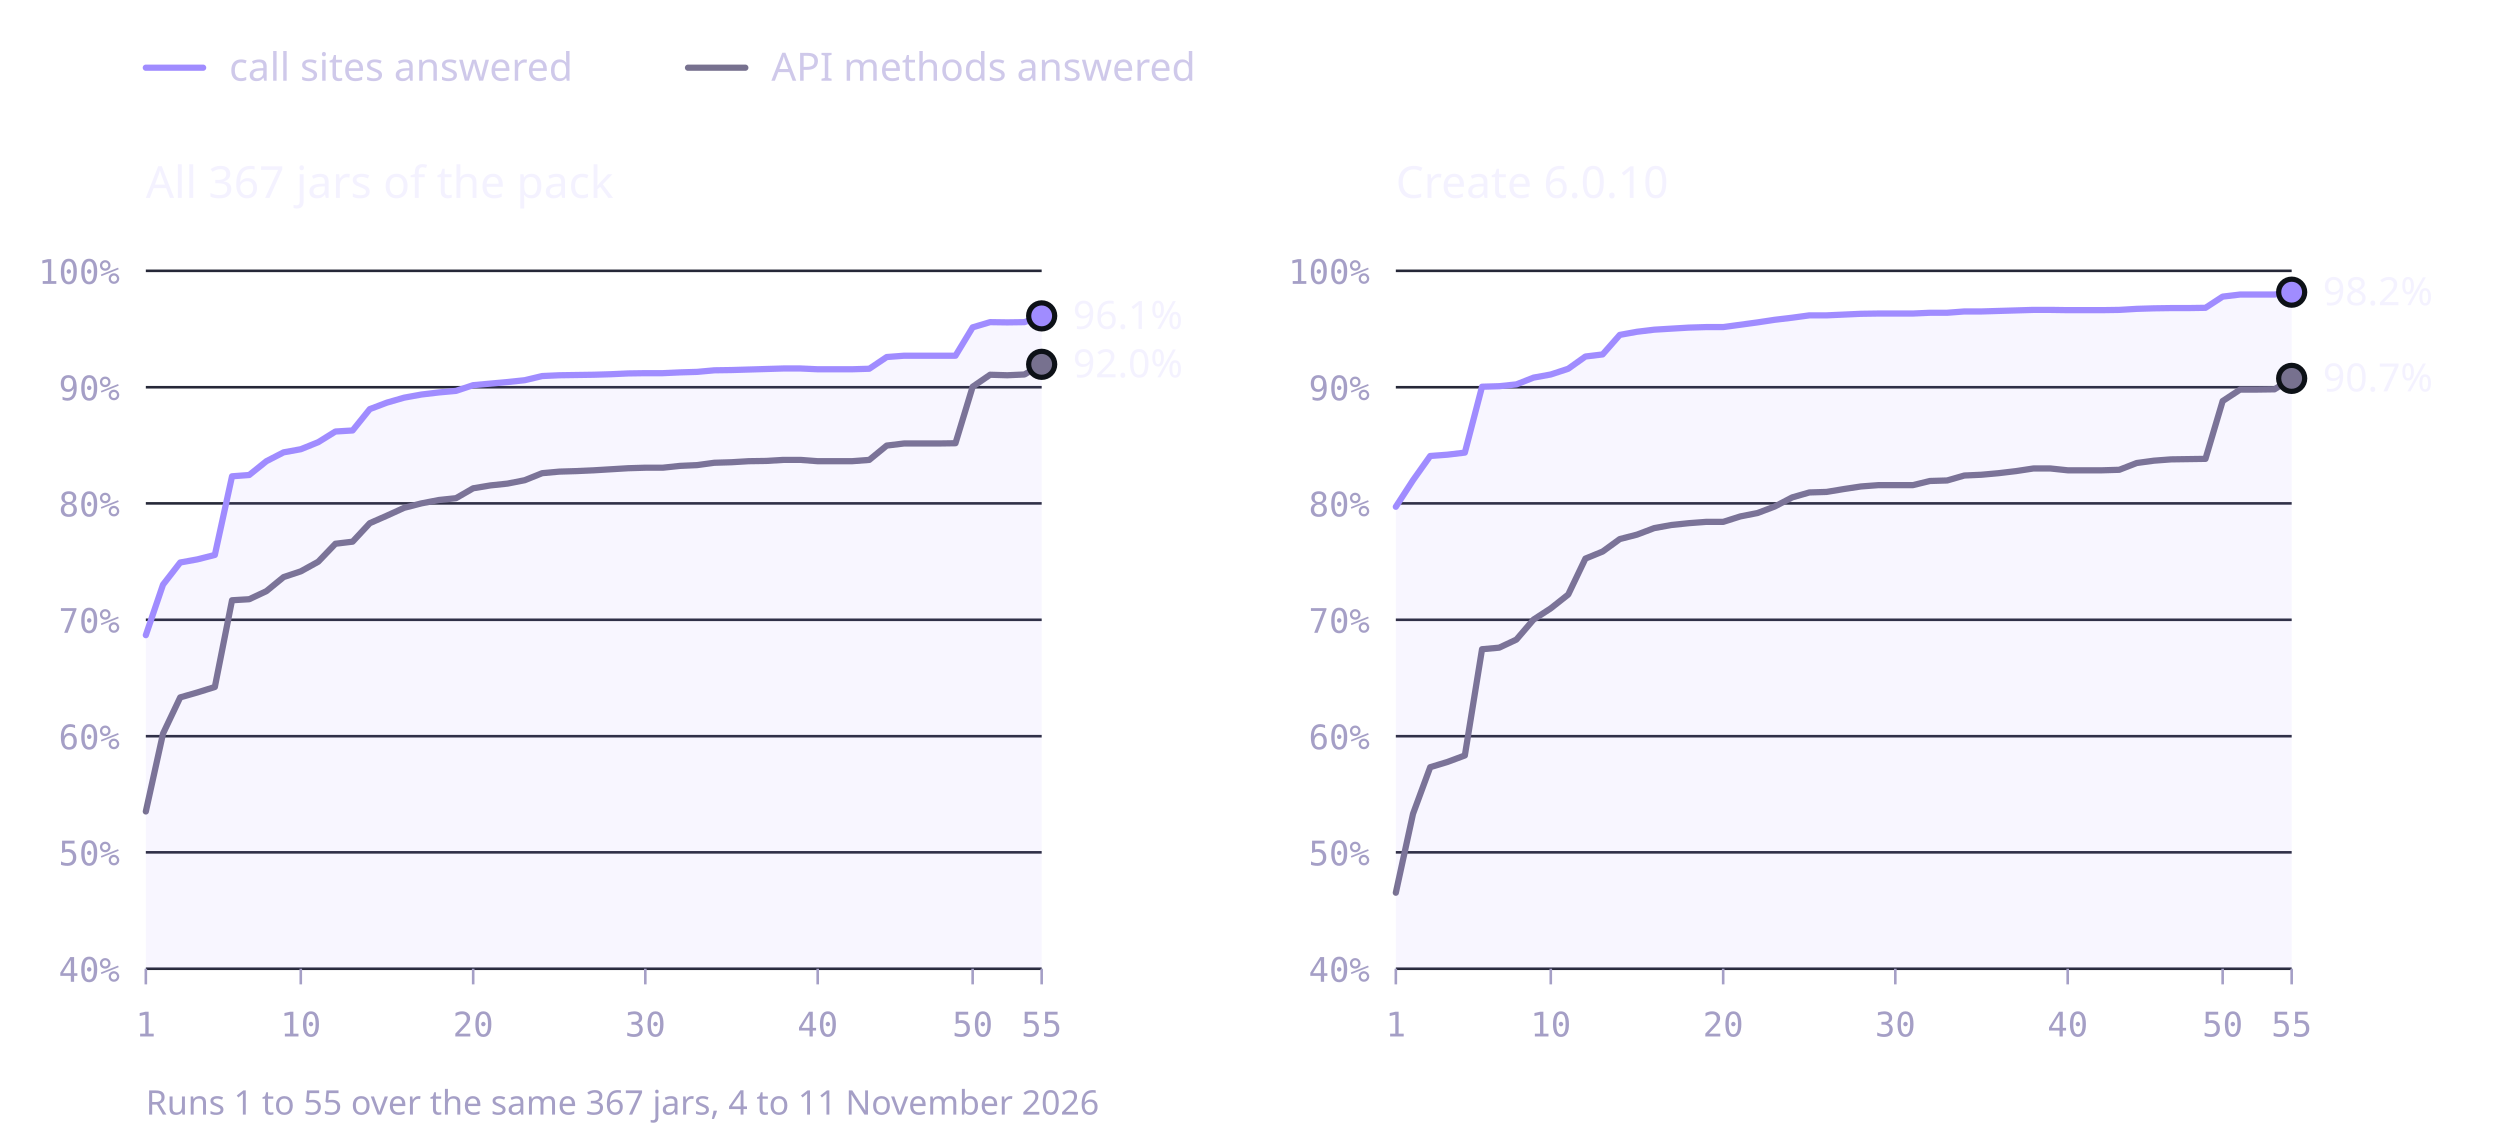
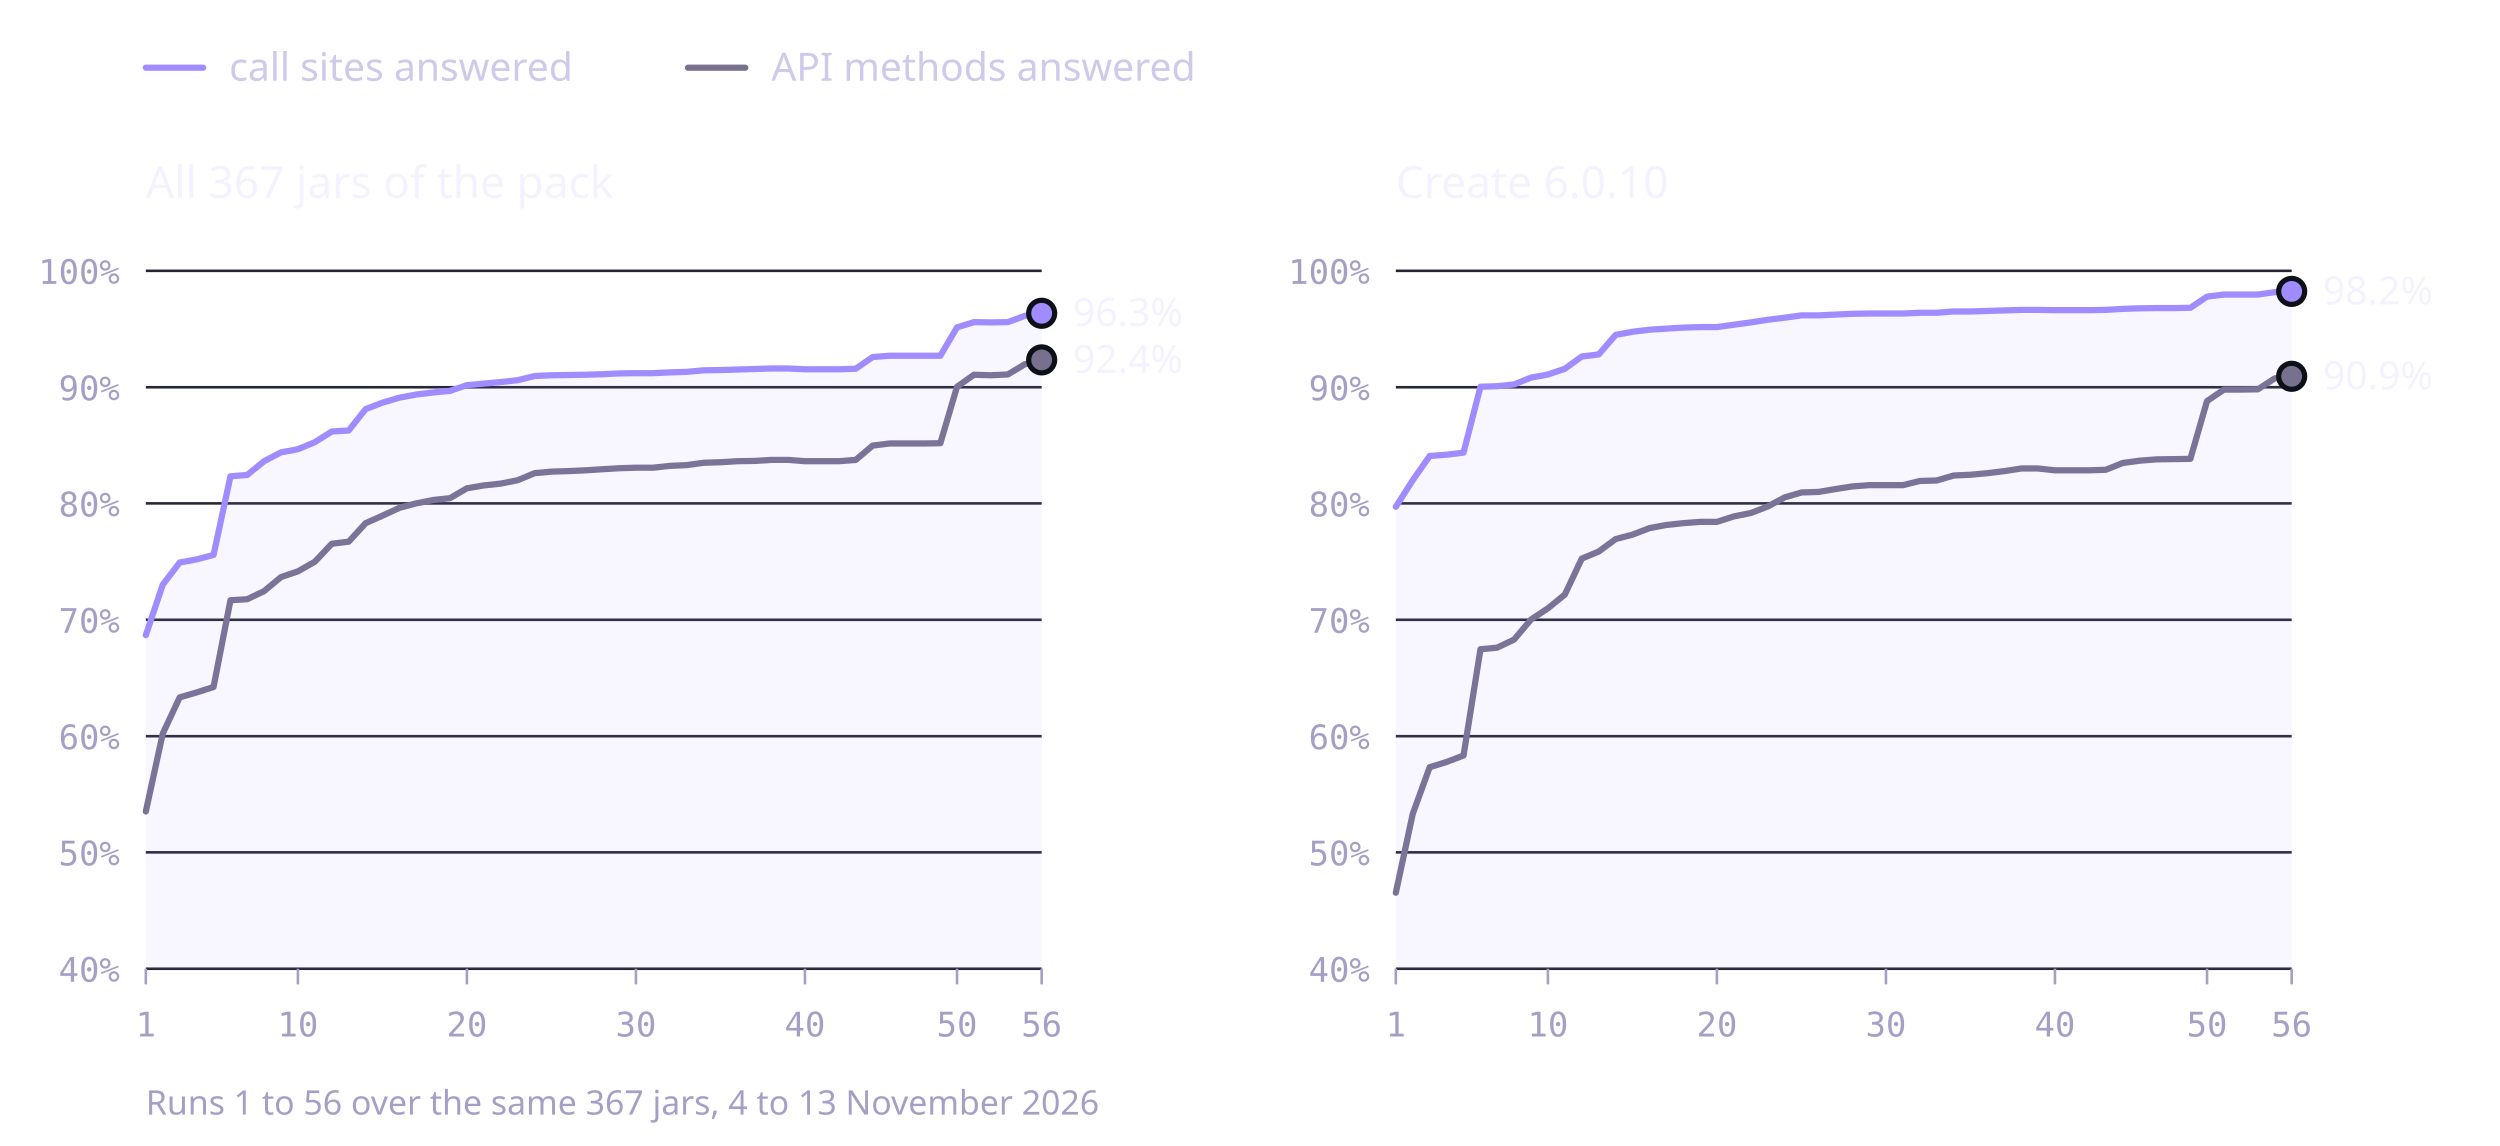
<svg xmlns="http://www.w3.org/2000/svg" viewBox="0 0 960 440" width="960" height="440" role="img" aria-labelledby="t d">
  <line x1="56" y1="26" x2="78" y2="26" stroke="#a08cff" stroke-width="2.4" stroke-linecap="round" />
  <text x="88.0" y="31.0" font-family="'HZ Geist', sans-serif" font-weight="400" font-size="15" fill="#cfc9ea">call sites answered</text>
  <line x1="264.2" y1="26" x2="286.2" y2="26" stroke="#77718f" stroke-width="2.4" stroke-linecap="round" />
  <text x="296.2" y="31.0" font-family="'HZ Geist', sans-serif" font-weight="400" font-size="15" fill="#cfc9ea">API methods answered</text>
  <text x="56.0" y="76.0" font-family="'HZ Geist Medium', sans-serif" font-weight="500" font-size="17" fill="#f4f2ff">All 367 jars of the pack</text>
  <line x1="56" y1="372.0" x2="400" y2="372.0" stroke="#262838" stroke-width="1" />
  <text x="46.0" y="377.0" font-family="'HZ Geist Mono', ui-monospace, monospace" font-weight="400" font-size="13" fill="#a59fc6" text-anchor="end">40%</text>
  <line x1="56" y1="327.3" x2="400" y2="327.3" stroke="#262838" stroke-width="1" />
  <text x="46.0" y="332.3" font-family="'HZ Geist Mono', ui-monospace, monospace" font-weight="400" font-size="13" fill="#a59fc6" text-anchor="end">50%</text>
  <line x1="56" y1="282.7" x2="400" y2="282.7" stroke="#262838" stroke-width="1" />
  <text x="46.0" y="287.7" font-family="'HZ Geist Mono', ui-monospace, monospace" font-weight="400" font-size="13" fill="#a59fc6" text-anchor="end">60%</text>
  <line x1="56" y1="238.0" x2="400" y2="238.0" stroke="#262838" stroke-width="1" />
  <text x="46.0" y="243.0" font-family="'HZ Geist Mono', ui-monospace, monospace" font-weight="400" font-size="13" fill="#a59fc6" text-anchor="end">70%</text>
  <line x1="56" y1="193.3" x2="400" y2="193.3" stroke="#262838" stroke-width="1" />
  <text x="46.0" y="198.3" font-family="'HZ Geist Mono', ui-monospace, monospace" font-weight="400" font-size="13" fill="#a59fc6" text-anchor="end">80%</text>
  <line x1="56" y1="148.7" x2="400" y2="148.7" stroke="#262838" stroke-width="1" />
  <text x="46.0" y="153.7" font-family="'HZ Geist Mono', ui-monospace, monospace" font-weight="400" font-size="13" fill="#a59fc6" text-anchor="end">90%</text>
  <line x1="56" y1="104.0" x2="400" y2="104.0" stroke="#262838" stroke-width="1" />
  <text x="46.0" y="109.0" font-family="'HZ Geist Mono', ui-monospace, monospace" font-weight="400" font-size="13" fill="#a59fc6" text-anchor="end">100%</text>
  <line x1="56.0" y1="372" x2="56.0" y2="378" stroke="#a59fc6" stroke-width="1" />
  <text x="56.0" y="398.0" font-family="'HZ Geist Mono', ui-monospace, monospace" font-weight="400" font-size="13" fill="#a59fc6" text-anchor="middle">1</text>
-   <line x1="115.5" y1="372" x2="115.5" y2="378" stroke="#a59fc6" stroke-width="1" />
-   <text x="115.5" y="398.0" font-family="'HZ Geist Mono', ui-monospace, monospace" font-weight="400" font-size="13" fill="#a59fc6" text-anchor="middle">10</text>
-   <line x1="181.7" y1="372" x2="181.7" y2="378" stroke="#a59fc6" stroke-width="1" />
-   <text x="181.7" y="398.0" font-family="'HZ Geist Mono', ui-monospace, monospace" font-weight="400" font-size="13" fill="#a59fc6" text-anchor="middle">20</text>
-   <line x1="247.8" y1="372" x2="247.8" y2="378" stroke="#a59fc6" stroke-width="1" />
-   <text x="247.8" y="398.0" font-family="'HZ Geist Mono', ui-monospace, monospace" font-weight="400" font-size="13" fill="#a59fc6" text-anchor="middle">30</text>
-   <line x1="314.0" y1="372" x2="314.0" y2="378" stroke="#a59fc6" stroke-width="1" />
-   <text x="314.0" y="398.0" font-family="'HZ Geist Mono', ui-monospace, monospace" font-weight="400" font-size="13" fill="#a59fc6" text-anchor="middle">40</text>
-   <line x1="373.5" y1="372" x2="373.5" y2="378" stroke="#a59fc6" stroke-width="1" />
-   <text x="373.5" y="398.0" font-family="'HZ Geist Mono', ui-monospace, monospace" font-weight="400" font-size="13" fill="#a59fc6" text-anchor="middle">50</text>
+   <line x1="114.4" y1="372" x2="114.4" y2="378" stroke="#a59fc6" stroke-width="1" />
+   <text x="114.4" y="398.0" font-family="'HZ Geist Mono', ui-monospace, monospace" font-weight="400" font-size="13" fill="#a59fc6" text-anchor="middle">10</text>
+   <line x1="179.3" y1="372" x2="179.3" y2="378" stroke="#a59fc6" stroke-width="1" />
+   <text x="179.3" y="398.0" font-family="'HZ Geist Mono', ui-monospace, monospace" font-weight="400" font-size="13" fill="#a59fc6" text-anchor="middle">20</text>
+   <line x1="244.2" y1="372" x2="244.2" y2="378" stroke="#a59fc6" stroke-width="1" />
+   <text x="244.2" y="398.0" font-family="'HZ Geist Mono', ui-monospace, monospace" font-weight="400" font-size="13" fill="#a59fc6" text-anchor="middle">30</text>
+   <line x1="309.1" y1="372" x2="309.1" y2="378" stroke="#a59fc6" stroke-width="1" />
+   <text x="309.1" y="398.0" font-family="'HZ Geist Mono', ui-monospace, monospace" font-weight="400" font-size="13" fill="#a59fc6" text-anchor="middle">40</text>
+   <line x1="367.5" y1="372" x2="367.5" y2="378" stroke="#a59fc6" stroke-width="1" />
+   <text x="367.5" y="398.0" font-family="'HZ Geist Mono', ui-monospace, monospace" font-weight="400" font-size="13" fill="#a59fc6" text-anchor="middle">50</text>
  <line x1="400.0" y1="372" x2="400.0" y2="378" stroke="#a59fc6" stroke-width="1" />
-   <text x="400.0" y="398.0" font-family="'HZ Geist Mono', ui-monospace, monospace" font-weight="400" font-size="13" fill="#a59fc6" text-anchor="middle">55</text>
-   <polyline points="56.0,311.6 62.6,281.7 69.2,267.8 75.8,265.9 82.5,263.8 89.1,230.5 95.7,230.1 102.3,227.0 108.9,221.6 115.5,219.4 122.2,215.7 128.8,208.8 135.4,208.0 142.0,200.9 148.6,198.0 155.2,195.0 161.8,193.3 168.5,192.0 175.1,191.3 181.7,187.5 188.3,186.4 194.9,185.7 201.5,184.4 208.2,181.7 214.8,181.1 221.4,180.9 228.0,180.6 234.6,180.2 241.2,179.8 247.8,179.6 254.5,179.6 261.1,178.9 267.7,178.6 274.3,177.7 280.9,177.5 287.5,177.1 294.2,177.0 300.8,176.6 307.4,176.6 314.0,177.1 320.6,177.1 327.2,177.1 333.8,176.6 340.5,171.1 347.1,170.3 353.7,170.3 360.3,170.3 366.9,170.2 373.5,148.5 380.2,143.9 386.8,144.1 393.4,143.8 400.0,139.9" fill="none" stroke="#77718f" stroke-width="2.4" stroke-linejoin="round" stroke-linecap="round" />
-   <path d="M56.0,372 L56.0,243.9 L62.6,224.5 L69.2,216.0 L75.8,214.8 L82.5,213.1 L89.1,182.9 L95.7,182.4 L102.3,177.1 L108.9,173.7 L115.5,172.5 L122.2,169.8 L128.8,165.7 L135.4,165.3 L142.0,157.1 L148.6,154.6 L155.2,152.7 L161.8,151.5 L168.5,150.7 L175.1,150.1 L181.7,147.9 L188.3,147.3 L194.9,146.7 L201.5,146.0 L208.2,144.4 L214.8,144.1 L221.4,144.0 L228.0,143.9 L234.6,143.7 L241.2,143.4 L247.8,143.3 L254.5,143.3 L261.1,143.0 L267.7,142.8 L274.3,142.2 L280.9,142.1 L287.5,141.9 L294.2,141.7 L300.8,141.5 L307.4,141.5 L314.0,141.8 L320.6,141.8 L327.2,141.8 L333.8,141.6 L340.5,137.1 L347.1,136.6 L353.7,136.6 L360.3,136.6 L366.9,136.6 L373.5,125.7 L380.2,123.7 L386.8,123.8 L393.4,123.7 L400.0,121.3 L400.0,372 Z" fill="#a08cff" opacity="0.08" />
-   <polyline points="56.0,243.9 62.6,224.5 69.2,216.0 75.8,214.8 82.5,213.1 89.1,182.9 95.7,182.4 102.3,177.1 108.9,173.7 115.5,172.5 122.2,169.8 128.8,165.7 135.4,165.3 142.0,157.1 148.6,154.6 155.2,152.7 161.8,151.5 168.5,150.7 175.1,150.1 181.7,147.9 188.3,147.3 194.9,146.7 201.5,146.0 208.2,144.4 214.8,144.1 221.4,144.0 228.0,143.9 234.6,143.7 241.2,143.4 247.8,143.3 254.5,143.3 261.1,143.0 267.7,142.8 274.3,142.2 280.9,142.1 287.5,141.9 294.2,141.7 300.8,141.5 307.4,141.5 314.0,141.8 320.6,141.8 327.2,141.8 333.8,141.6 340.5,137.1 347.1,136.6 353.7,136.6 360.3,136.6 366.9,136.6 373.5,125.7 380.2,123.7 386.8,123.8 393.4,123.7 400.0,121.3" fill="none" stroke="#a08cff" stroke-width="2.4" stroke-linejoin="round" stroke-linecap="round" />
-   <circle cx="400.0" cy="121.3" r="5" fill="#a08cff" stroke="#0d1117" stroke-width="2" />
-   <circle cx="400.0" cy="139.9" r="5" fill="#77718f" stroke="#0d1117" stroke-width="2" />
-   <text x="412.0" y="126.3" font-family="'HZ Geist Medium', sans-serif" font-weight="500" font-size="15" fill="#f4f2ff">96.1%</text>
-   <text x="412.0" y="144.9" font-family="'HZ Geist Medium', sans-serif" font-weight="500" font-size="15" fill="#f4f2ff">92.0%</text>
+   <text x="400.0" y="398.0" font-family="'HZ Geist Mono', ui-monospace, monospace" font-weight="400" font-size="13" fill="#a59fc6" text-anchor="middle">56</text>
+   <polyline points="56.0,311.6 62.5,281.7 69.0,267.8 75.5,265.9 82.0,263.8 88.5,230.5 94.9,230.1 101.4,227.0 107.9,221.6 114.4,219.4 120.9,215.7 127.4,208.8 133.9,208.0 140.4,200.9 146.9,198.0 153.4,195.0 159.8,193.3 166.3,192.0 172.8,191.3 179.3,187.5 185.8,186.4 192.3,185.7 198.8,184.4 205.3,181.7 211.8,181.1 218.3,180.9 224.8,180.6 231.2,180.2 237.7,179.8 244.2,179.6 250.7,179.6 257.2,178.9 263.7,178.6 270.2,177.7 276.7,177.5 283.2,177.1 289.7,177.0 296.2,176.6 302.6,176.6 309.1,177.1 315.6,177.1 322.1,177.1 328.6,176.6 335.1,171.1 341.6,170.3 348.1,170.3 354.6,170.3 361.1,170.2 367.5,148.5 374.0,143.9 380.5,144.1 387.0,143.8 393.5,139.9 400.0,138.2" fill="none" stroke="#77718f" stroke-width="2.4" stroke-linejoin="round" stroke-linecap="round" />
+   <path d="M56.0,372 L56.0,243.9 L62.5,224.5 L69.0,216.0 L75.5,214.8 L82.0,213.1 L88.5,182.9 L94.9,182.4 L101.4,177.1 L107.9,173.7 L114.4,172.5 L120.9,169.8 L127.4,165.7 L133.9,165.3 L140.4,157.1 L146.9,154.6 L153.4,152.7 L159.8,151.5 L166.3,150.7 L172.8,150.1 L179.3,147.9 L185.8,147.3 L192.3,146.7 L198.8,146.0 L205.3,144.4 L211.8,144.1 L218.3,144.0 L224.8,143.9 L231.2,143.7 L237.7,143.4 L244.2,143.3 L250.7,143.3 L257.2,143.0 L263.7,142.8 L270.2,142.2 L276.7,142.1 L283.2,141.9 L289.7,141.7 L296.2,141.5 L302.6,141.5 L309.1,141.8 L315.6,141.8 L322.1,141.8 L328.6,141.6 L335.1,137.1 L341.6,136.6 L348.1,136.6 L354.6,136.6 L361.1,136.6 L367.5,125.7 L374.0,123.7 L380.5,123.8 L387.0,123.7 L393.5,121.3 L400.0,120.3 L400.0,372 Z" fill="#a08cff" opacity="0.08" />
+   <polyline points="56.0,243.9 62.5,224.5 69.0,216.0 75.5,214.8 82.0,213.1 88.5,182.9 94.9,182.4 101.4,177.1 107.9,173.7 114.4,172.5 120.9,169.8 127.4,165.7 133.9,165.3 140.4,157.1 146.9,154.6 153.4,152.7 159.8,151.5 166.3,150.7 172.8,150.1 179.3,147.9 185.8,147.3 192.3,146.7 198.8,146.0 205.3,144.4 211.8,144.1 218.3,144.0 224.8,143.9 231.2,143.7 237.7,143.4 244.2,143.3 250.7,143.3 257.2,143.0 263.7,142.8 270.2,142.2 276.7,142.1 283.2,141.9 289.7,141.7 296.2,141.5 302.6,141.5 309.1,141.8 315.6,141.8 322.1,141.8 328.6,141.6 335.1,137.1 341.6,136.6 348.1,136.6 354.6,136.6 361.1,136.6 367.5,125.7 374.0,123.7 380.5,123.8 387.0,123.7 393.5,121.3 400.0,120.3" fill="none" stroke="#a08cff" stroke-width="2.4" stroke-linejoin="round" stroke-linecap="round" />
+   <circle cx="400.0" cy="120.3" r="5" fill="#a08cff" stroke="#0d1117" stroke-width="2" />
+   <circle cx="400.0" cy="138.2" r="5" fill="#77718f" stroke="#0d1117" stroke-width="2" />
+   <text x="412.0" y="125.2" font-family="'HZ Geist Medium', sans-serif" font-weight="500" font-size="15" fill="#f4f2ff">96.3%</text>
+   <text x="412.0" y="143.2" font-family="'HZ Geist Medium', sans-serif" font-weight="500" font-size="15" fill="#f4f2ff">92.4%</text>
  <text x="536.0" y="76.0" font-family="'HZ Geist Medium', sans-serif" font-weight="500" font-size="17" fill="#f4f2ff">Create 6.0.10</text>
  <line x1="536" y1="372.0" x2="880" y2="372.0" stroke="#262838" stroke-width="1" />
  <text x="526.0" y="377.0" font-family="'HZ Geist Mono', ui-monospace, monospace" font-weight="400" font-size="13" fill="#a59fc6" text-anchor="end">40%</text>
  <line x1="536" y1="327.3" x2="880" y2="327.3" stroke="#262838" stroke-width="1" />
  <text x="526.0" y="332.3" font-family="'HZ Geist Mono', ui-monospace, monospace" font-weight="400" font-size="13" fill="#a59fc6" text-anchor="end">50%</text>
  <line x1="536" y1="282.7" x2="880" y2="282.7" stroke="#262838" stroke-width="1" />
  <text x="526.0" y="287.7" font-family="'HZ Geist Mono', ui-monospace, monospace" font-weight="400" font-size="13" fill="#a59fc6" text-anchor="end">60%</text>
  <line x1="536" y1="238.0" x2="880" y2="238.0" stroke="#262838" stroke-width="1" />
  <text x="526.0" y="243.0" font-family="'HZ Geist Mono', ui-monospace, monospace" font-weight="400" font-size="13" fill="#a59fc6" text-anchor="end">70%</text>
  <line x1="536" y1="193.3" x2="880" y2="193.3" stroke="#262838" stroke-width="1" />
  <text x="526.0" y="198.3" font-family="'HZ Geist Mono', ui-monospace, monospace" font-weight="400" font-size="13" fill="#a59fc6" text-anchor="end">80%</text>
  <line x1="536" y1="148.7" x2="880" y2="148.7" stroke="#262838" stroke-width="1" />
  <text x="526.0" y="153.7" font-family="'HZ Geist Mono', ui-monospace, monospace" font-weight="400" font-size="13" fill="#a59fc6" text-anchor="end">90%</text>
  <line x1="536" y1="104.0" x2="880" y2="104.0" stroke="#262838" stroke-width="1" />
  <text x="526.0" y="109.0" font-family="'HZ Geist Mono', ui-monospace, monospace" font-weight="400" font-size="13" fill="#a59fc6" text-anchor="end">100%</text>
  <line x1="536.0" y1="372" x2="536.0" y2="378" stroke="#a59fc6" stroke-width="1" />
  <text x="536.0" y="398.0" font-family="'HZ Geist Mono', ui-monospace, monospace" font-weight="400" font-size="13" fill="#a59fc6" text-anchor="middle">1</text>
-   <line x1="595.5" y1="372" x2="595.5" y2="378" stroke="#a59fc6" stroke-width="1" />
-   <text x="595.5" y="398.0" font-family="'HZ Geist Mono', ui-monospace, monospace" font-weight="400" font-size="13" fill="#a59fc6" text-anchor="middle">10</text>
-   <line x1="661.7" y1="372" x2="661.7" y2="378" stroke="#a59fc6" stroke-width="1" />
-   <text x="661.7" y="398.0" font-family="'HZ Geist Mono', ui-monospace, monospace" font-weight="400" font-size="13" fill="#a59fc6" text-anchor="middle">20</text>
-   <line x1="727.8" y1="372" x2="727.8" y2="378" stroke="#a59fc6" stroke-width="1" />
-   <text x="727.8" y="398.0" font-family="'HZ Geist Mono', ui-monospace, monospace" font-weight="400" font-size="13" fill="#a59fc6" text-anchor="middle">30</text>
-   <line x1="794.0" y1="372" x2="794.0" y2="378" stroke="#a59fc6" stroke-width="1" />
-   <text x="794.0" y="398.0" font-family="'HZ Geist Mono', ui-monospace, monospace" font-weight="400" font-size="13" fill="#a59fc6" text-anchor="middle">40</text>
-   <line x1="853.5" y1="372" x2="853.5" y2="378" stroke="#a59fc6" stroke-width="1" />
-   <text x="853.5" y="398.0" font-family="'HZ Geist Mono', ui-monospace, monospace" font-weight="400" font-size="13" fill="#a59fc6" text-anchor="middle">50</text>
+   <line x1="594.4" y1="372" x2="594.4" y2="378" stroke="#a59fc6" stroke-width="1" />
+   <text x="594.4" y="398.0" font-family="'HZ Geist Mono', ui-monospace, monospace" font-weight="400" font-size="13" fill="#a59fc6" text-anchor="middle">10</text>
+   <line x1="659.3" y1="372" x2="659.3" y2="378" stroke="#a59fc6" stroke-width="1" />
+   <text x="659.3" y="398.0" font-family="'HZ Geist Mono', ui-monospace, monospace" font-weight="400" font-size="13" fill="#a59fc6" text-anchor="middle">20</text>
+   <line x1="724.2" y1="372" x2="724.2" y2="378" stroke="#a59fc6" stroke-width="1" />
+   <text x="724.2" y="398.0" font-family="'HZ Geist Mono', ui-monospace, monospace" font-weight="400" font-size="13" fill="#a59fc6" text-anchor="middle">30</text>
+   <line x1="789.1" y1="372" x2="789.1" y2="378" stroke="#a59fc6" stroke-width="1" />
+   <text x="789.1" y="398.0" font-family="'HZ Geist Mono', ui-monospace, monospace" font-weight="400" font-size="13" fill="#a59fc6" text-anchor="middle">40</text>
+   <line x1="847.5" y1="372" x2="847.5" y2="378" stroke="#a59fc6" stroke-width="1" />
+   <text x="847.5" y="398.0" font-family="'HZ Geist Mono', ui-monospace, monospace" font-weight="400" font-size="13" fill="#a59fc6" text-anchor="middle">50</text>
  <line x1="880.0" y1="372" x2="880.0" y2="378" stroke="#a59fc6" stroke-width="1" />
-   <text x="880.0" y="398.0" font-family="'HZ Geist Mono', ui-monospace, monospace" font-weight="400" font-size="13" fill="#a59fc6" text-anchor="middle">55</text>
-   <polyline points="536.0,342.8 542.6,312.5 549.2,294.6 555.8,292.6 562.5,290.1 569.1,249.3 575.7,248.7 582.3,245.6 588.9,237.9 595.5,233.6 602.2,228.3 608.8,214.5 615.4,211.8 622.0,207.0 628.6,205.3 635.2,202.8 641.8,201.6 648.5,200.9 655.1,200.4 661.7,200.4 668.3,198.3 674.9,197.0 681.5,194.5 688.2,191.0 694.8,189.1 701.4,188.9 708.0,187.8 714.6,186.8 721.2,186.3 727.8,186.3 734.5,186.3 741.1,184.7 747.7,184.5 754.3,182.6 760.9,182.3 767.5,181.7 774.2,180.9 780.8,179.9 787.4,179.9 794.0,180.6 800.6,180.6 807.2,180.6 813.8,180.4 820.5,177.8 827.1,176.9 833.7,176.4 840.3,176.3 846.9,176.2 853.5,154.0 860.2,149.6 866.8,149.6 873.4,149.5 880.0,145.3" fill="none" stroke="#77718f" stroke-width="2.4" stroke-linejoin="round" stroke-linecap="round" />
-   <path d="M536.0,372 L536.0,194.6 L542.6,184.4 L549.2,175.1 L555.8,174.6 L562.5,173.8 L569.1,148.5 L575.7,148.3 L582.3,147.6 L588.9,145.0 L595.5,143.8 L602.2,141.6 L608.8,136.9 L615.4,136.1 L622.0,128.6 L628.6,127.4 L635.2,126.6 L641.8,126.2 L648.5,125.8 L655.1,125.6 L661.7,125.6 L668.3,124.7 L674.9,123.8 L681.5,122.8 L688.2,122.0 L694.8,121.1 L701.4,121.1 L708.0,120.8 L714.6,120.5 L721.2,120.4 L727.8,120.4 L734.5,120.4 L741.1,120.1 L747.7,120.1 L754.3,119.6 L760.9,119.6 L767.5,119.4 L774.2,119.2 L780.8,119.0 L787.4,119.0 L794.0,119.1 L800.6,119.1 L807.2,119.1 L813.8,119.0 L820.5,118.6 L827.1,118.4 L833.7,118.3 L840.3,118.3 L846.9,118.2 L853.5,113.9 L860.2,113.1 L866.8,113.1 L873.4,113.1 L880.0,112.2 L880.0,372 Z" fill="#a08cff" opacity="0.08" />
-   <polyline points="536.0,194.6 542.6,184.4 549.2,175.1 555.8,174.6 562.5,173.8 569.1,148.5 575.7,148.3 582.3,147.6 588.9,145.0 595.5,143.8 602.2,141.6 608.8,136.9 615.4,136.1 622.0,128.6 628.6,127.4 635.2,126.6 641.8,126.2 648.5,125.8 655.1,125.6 661.7,125.6 668.3,124.7 674.9,123.8 681.5,122.8 688.2,122.0 694.8,121.1 701.4,121.1 708.0,120.8 714.6,120.5 721.2,120.4 727.8,120.4 734.5,120.4 741.1,120.1 747.7,120.1 754.3,119.6 760.9,119.6 767.5,119.4 774.2,119.2 780.8,119.0 787.4,119.0 794.0,119.1 800.6,119.1 807.2,119.1 813.8,119.0 820.5,118.6 827.1,118.4 833.7,118.3 840.3,118.3 846.9,118.2 853.5,113.9 860.2,113.1 866.8,113.1 873.4,113.1 880.0,112.2" fill="none" stroke="#a08cff" stroke-width="2.4" stroke-linejoin="round" stroke-linecap="round" />
-   <circle cx="880.0" cy="112.2" r="5" fill="#a08cff" stroke="#0d1117" stroke-width="2" />
-   <circle cx="880.0" cy="145.3" r="5" fill="#77718f" stroke="#0d1117" stroke-width="2" />
-   <text x="892.0" y="117.2" font-family="'HZ Geist Medium', sans-serif" font-weight="500" font-size="15" fill="#f4f2ff">98.2%</text>
-   <text x="892.0" y="150.3" font-family="'HZ Geist Medium', sans-serif" font-weight="500" font-size="15" fill="#f4f2ff">90.7%</text>
-   <text x="56.0" y="428.0" font-family="'HZ Geist', sans-serif" font-weight="400" font-size="13" fill="#a59fc6">Runs 1 to 55 over the same 367 jars, 4 to 11 November 2026</text>
+   <text x="880.0" y="398.0" font-family="'HZ Geist Mono', ui-monospace, monospace" font-weight="400" font-size="13" fill="#a59fc6" text-anchor="middle">56</text>
+   <polyline points="536.0,342.8 542.5,312.5 549.0,294.6 555.5,292.6 562.0,290.1 568.5,249.3 574.9,248.7 581.4,245.6 587.9,237.9 594.4,233.6 600.9,228.3 607.4,214.5 613.9,211.8 620.4,207.0 626.9,205.3 633.4,202.8 639.8,201.6 646.3,200.9 652.8,200.4 659.3,200.4 665.8,198.3 672.3,197.0 678.8,194.5 685.3,191.0 691.8,189.1 698.3,188.9 704.8,187.8 711.2,186.8 717.7,186.3 724.2,186.3 730.7,186.3 737.2,184.7 743.7,184.5 750.2,182.6 756.7,182.3 763.2,181.7 769.7,180.9 776.2,179.9 782.6,179.9 789.1,180.6 795.6,180.6 802.1,180.6 808.6,180.4 815.1,177.8 821.6,176.9 828.1,176.4 834.6,176.3 841.1,176.2 847.5,154.0 854.0,149.6 860.5,149.6 867.0,149.5 873.5,145.3 880.0,144.5" fill="none" stroke="#77718f" stroke-width="2.4" stroke-linejoin="round" stroke-linecap="round" />
+   <path d="M536.0,372 L536.0,194.6 L542.5,184.4 L549.0,175.1 L555.5,174.6 L562.0,173.8 L568.5,148.5 L574.9,148.3 L581.4,147.6 L587.9,145.0 L594.4,143.8 L600.9,141.6 L607.4,136.9 L613.9,136.1 L620.4,128.6 L626.9,127.4 L633.4,126.6 L639.8,126.2 L646.3,125.8 L652.8,125.6 L659.3,125.6 L665.8,124.7 L672.3,123.8 L678.8,122.8 L685.3,122.0 L691.8,121.1 L698.3,121.1 L704.8,120.8 L711.2,120.5 L717.7,120.4 L724.2,120.4 L730.7,120.4 L737.2,120.1 L743.7,120.1 L750.2,119.6 L756.7,119.6 L763.2,119.4 L769.7,119.2 L776.2,119.0 L782.6,119.0 L789.1,119.1 L795.6,119.1 L802.1,119.1 L808.6,119.0 L815.1,118.6 L821.6,118.4 L828.1,118.3 L834.6,118.3 L841.1,118.2 L847.5,113.9 L854.0,113.1 L860.5,113.1 L867.0,113.1 L873.5,112.2 L880.0,111.9 L880.0,372 Z" fill="#a08cff" opacity="0.08" />
+   <polyline points="536.0,194.6 542.5,184.4 549.0,175.1 555.5,174.6 562.0,173.8 568.5,148.5 574.9,148.3 581.4,147.6 587.9,145.0 594.4,143.8 600.9,141.6 607.4,136.9 613.9,136.1 620.4,128.6 626.9,127.4 633.4,126.6 639.8,126.2 646.3,125.8 652.8,125.6 659.3,125.6 665.8,124.7 672.3,123.8 678.8,122.8 685.3,122.0 691.8,121.1 698.3,121.1 704.8,120.8 711.2,120.5 717.7,120.4 724.2,120.4 730.7,120.4 737.2,120.1 743.7,120.1 750.2,119.6 756.7,119.6 763.2,119.4 769.7,119.2 776.2,119.0 782.6,119.0 789.1,119.1 795.6,119.1 802.1,119.1 808.6,119.0 815.1,118.6 821.6,118.4 828.1,118.3 834.6,118.3 841.1,118.2 847.5,113.9 854.0,113.1 860.5,113.1 867.0,113.1 873.5,112.2 880.0,111.9" fill="none" stroke="#a08cff" stroke-width="2.4" stroke-linejoin="round" stroke-linecap="round" />
+   <circle cx="880.0" cy="111.9" r="5" fill="#a08cff" stroke="#0d1117" stroke-width="2" />
+   <circle cx="880.0" cy="144.5" r="5" fill="#77718f" stroke="#0d1117" stroke-width="2" />
+   <text x="892.0" y="116.9" font-family="'HZ Geist Medium', sans-serif" font-weight="500" font-size="15" fill="#f4f2ff">98.2%</text>
+   <text x="892.0" y="149.5" font-family="'HZ Geist Medium', sans-serif" font-weight="500" font-size="15" fill="#f4f2ff">90.9%</text>
+   <text x="56.0" y="428.0" font-family="'HZ Geist', sans-serif" font-weight="400" font-size="13" fill="#a59fc6">Runs 1 to 56 over the same 367 jars, 4 to 13 November 2026</text>
</svg>
